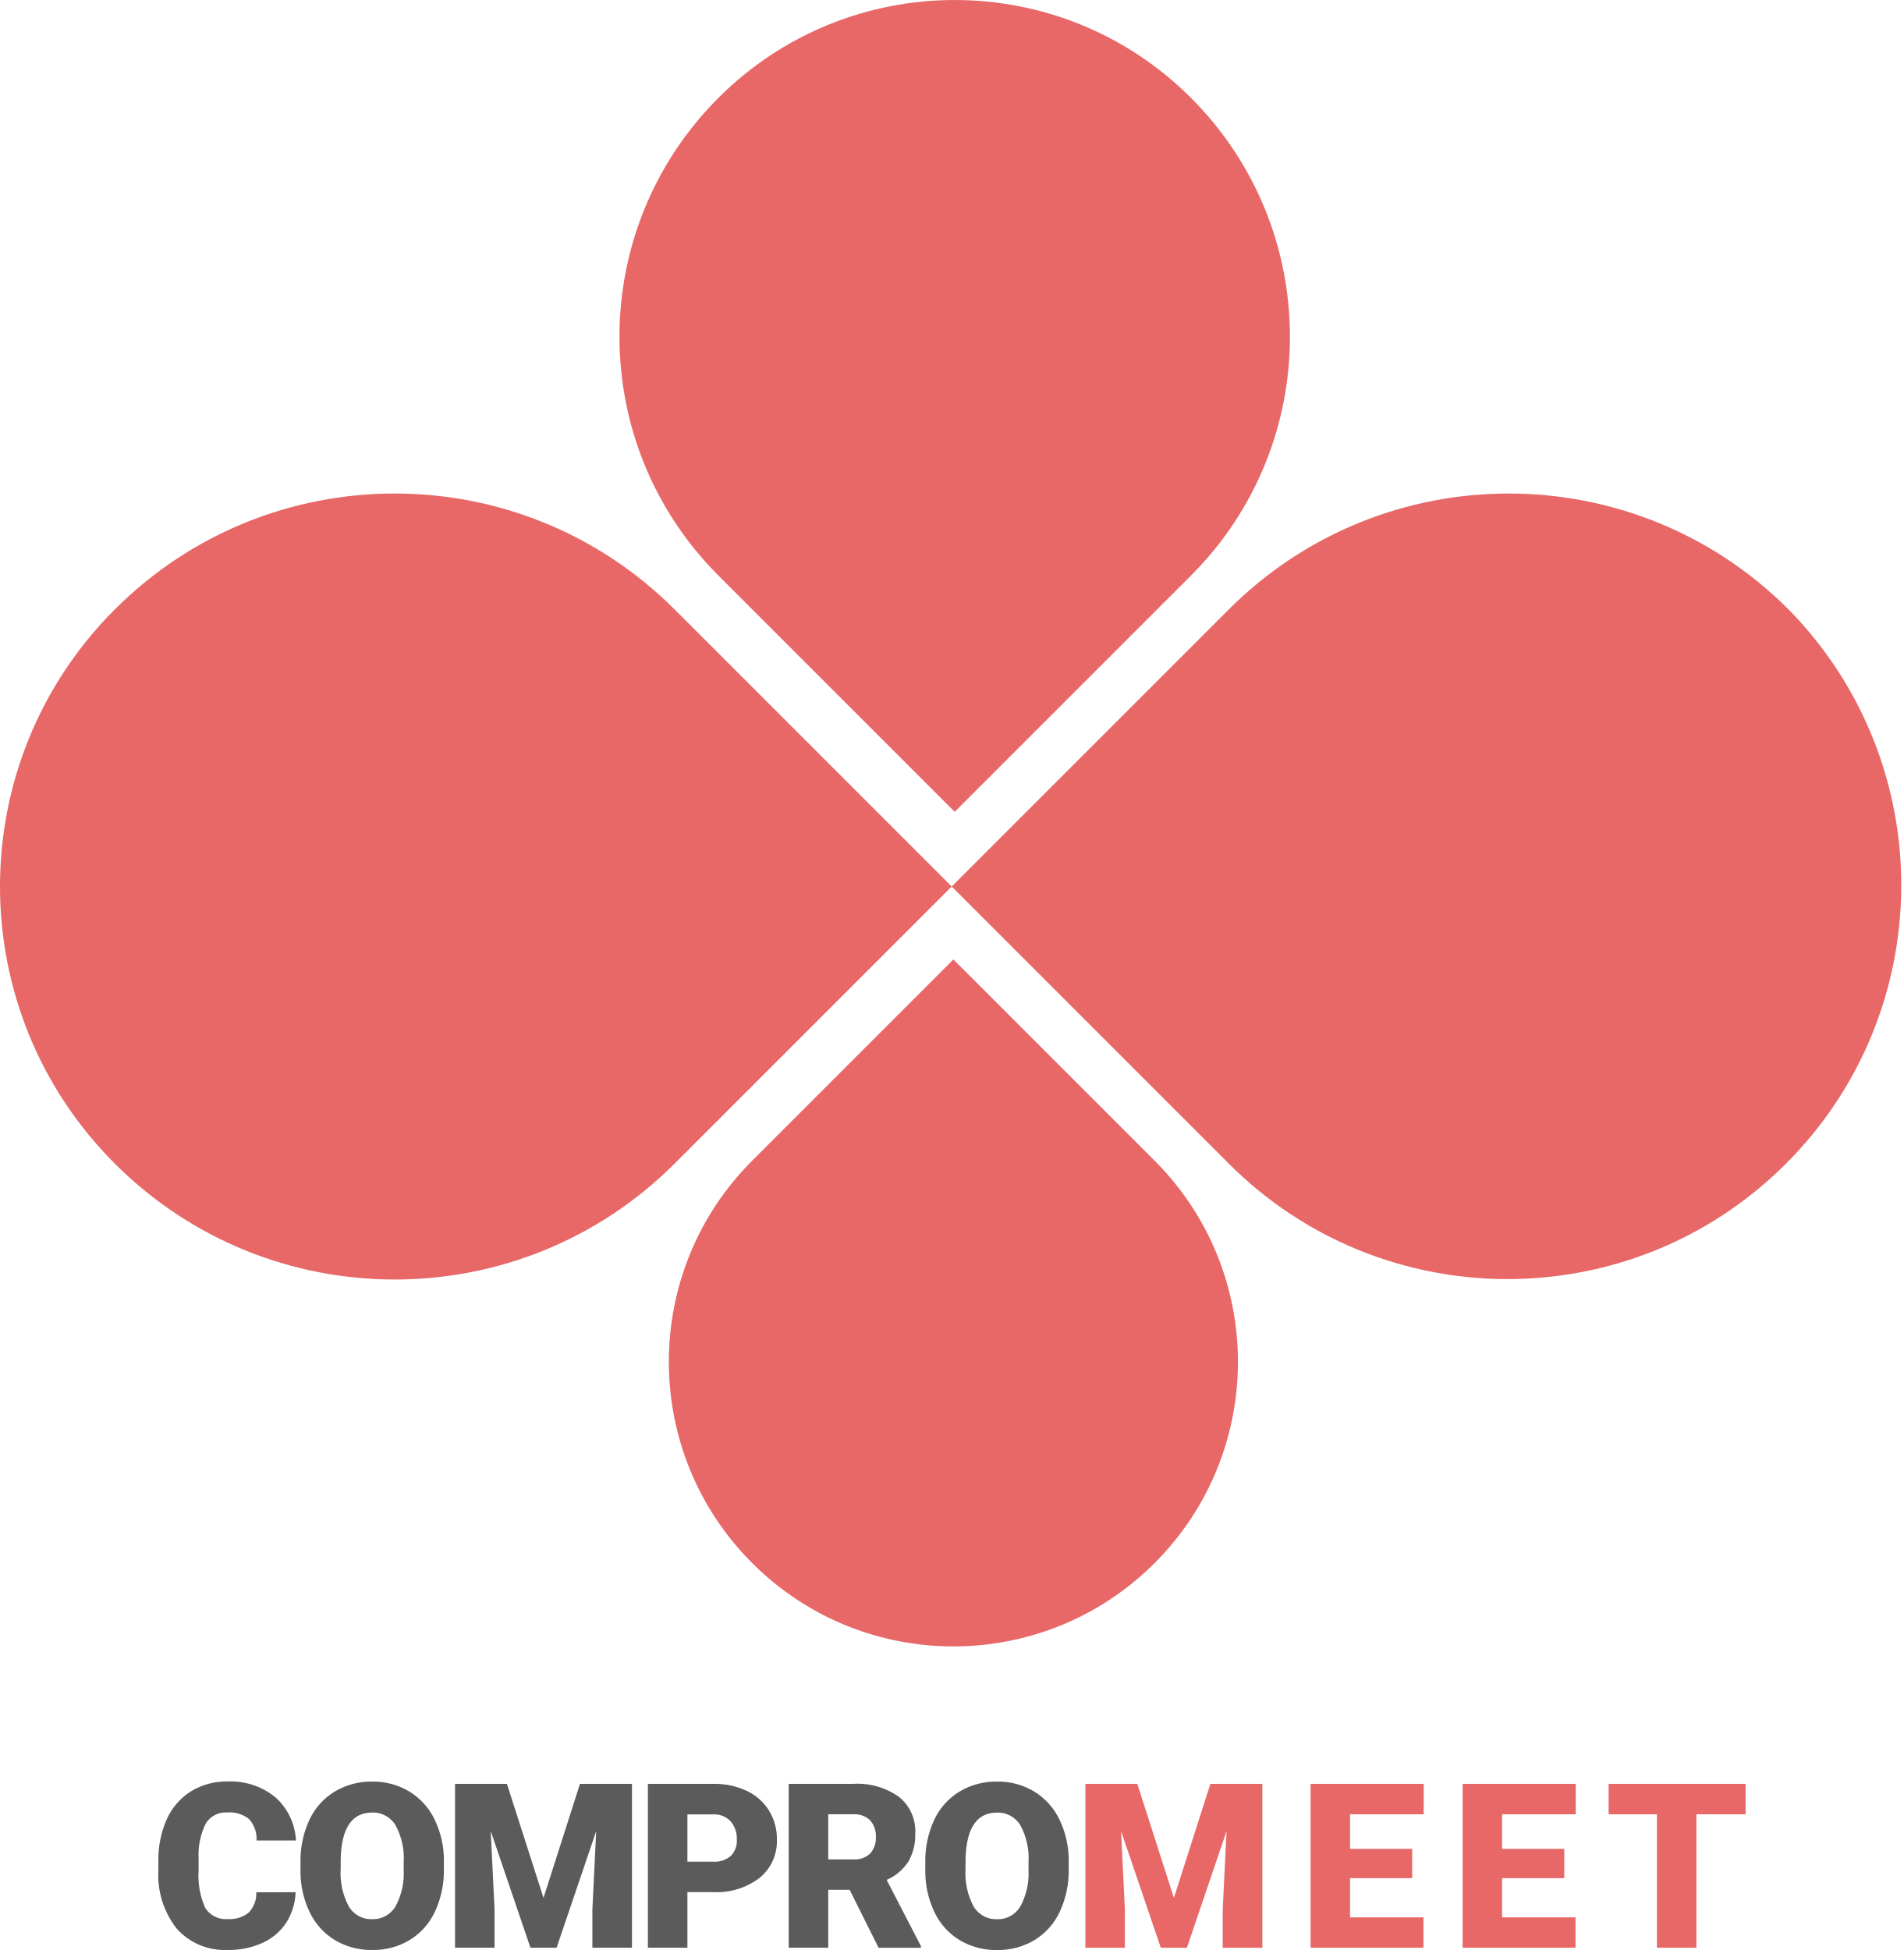
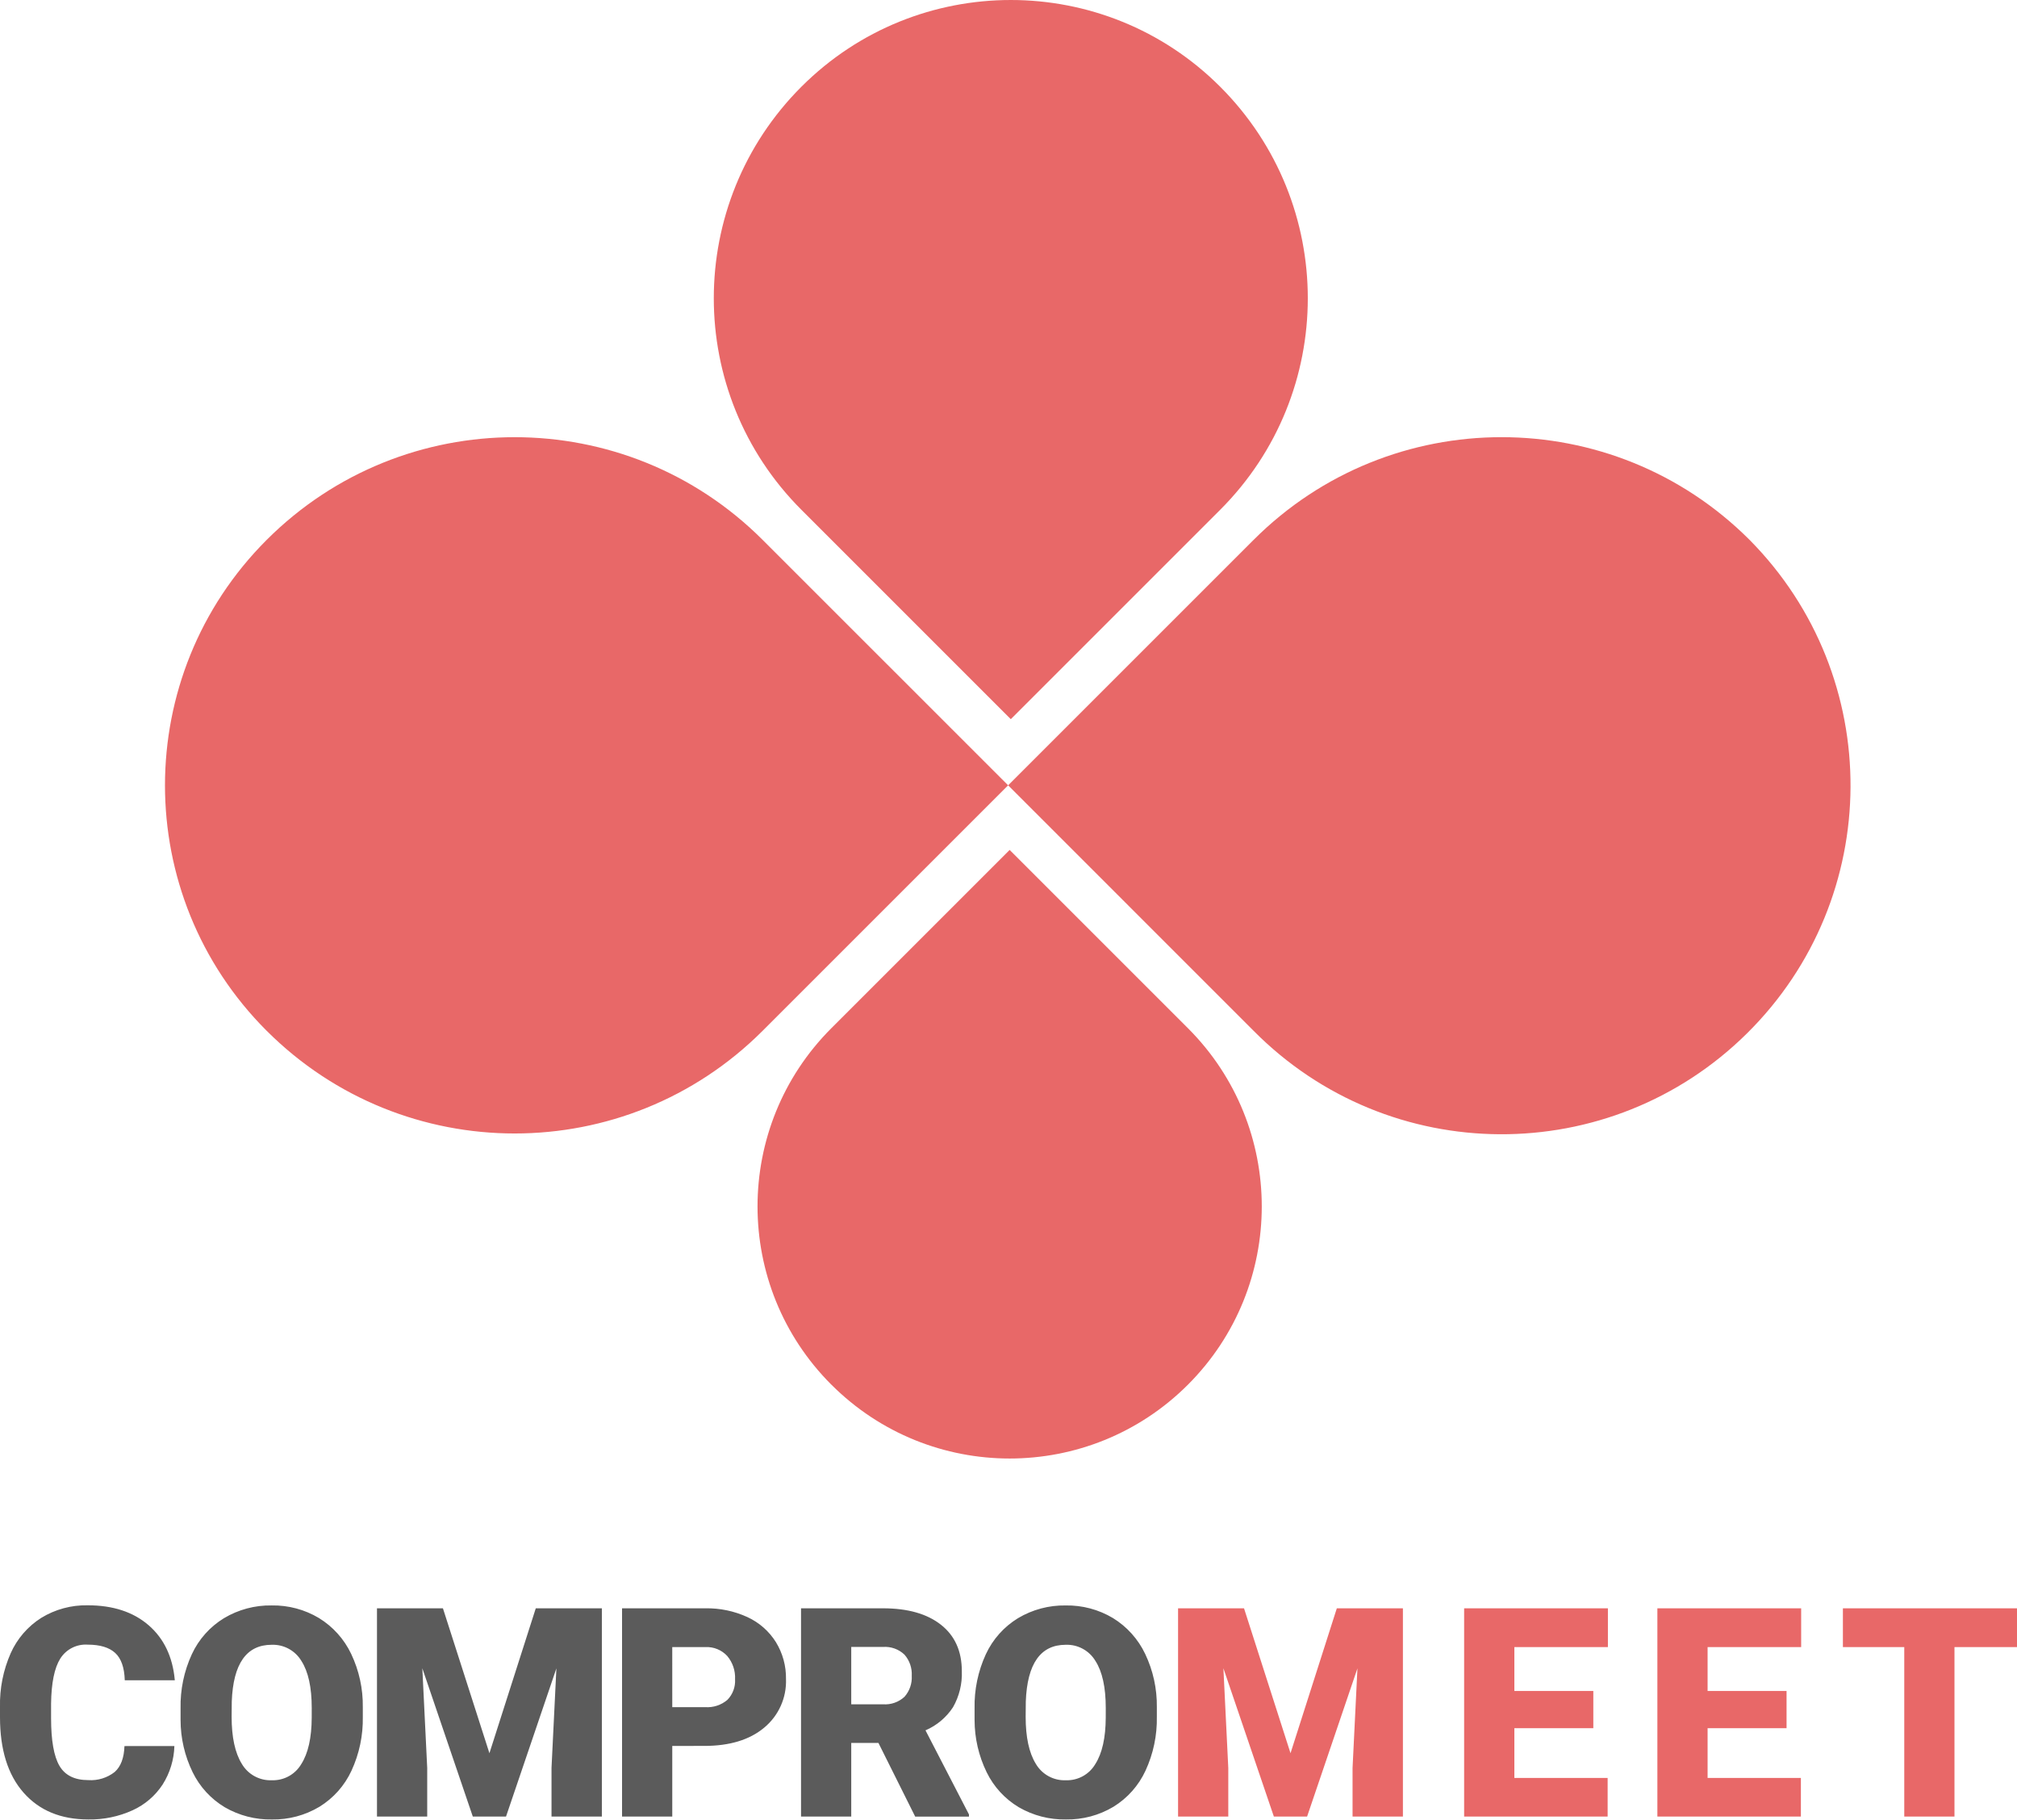
- <svg xmlns="http://www.w3.org/2000/svg" width="212.432" height="217.635" viewBox="0 0 212.432 217.635">
-   <g id="logo" transform="translate(-296.851 -487.585)">
-     <path id="Caminho_15" data-name="Caminho 15" d="M160.788,810.255a31.758,31.758,0,0,1,0-44.913l22.457-22.457L205.7,765.342a31.758,31.758,0,1,1-44.913,44.913ZM89.646,765.668a43.73,43.73,0,0,1,0-61.843,44.185,44.185,0,0,1,62.487,0l30.921,30.921-30.921,30.921a44.185,44.185,0,0,1-62.487,0Zm124.329,0-30.921-30.921,30.921-30.921a44.185,44.185,0,0,1,62.487,0,43.958,43.958,0,0,1-62.487,61.842Zm-56.962-65.636a37.691,37.691,0,0,1,0-53.3,37.3,37.3,0,0,1,52.753,0,37.691,37.691,0,0,1,0,53.3l-26.377,26.377Z" transform="translate(220.012 -148.219)" fill="#e86868" />
-     <g id="Grupo_28" data-name="Grupo 28" transform="translate(314.526 686.411)">
-       <path id="Caminho_12" data-name="Caminho 12" d="M17.472-33.793a6.681,6.681,0,0,1-1.03,3.374A6.218,6.218,0,0,1,13.8-28.152a9,9,0,0,1-3.889.8A7.184,7.184,0,0,1,4.229-29.7a9.7,9.7,0,0,1-2.073-6.634v-.9a11.073,11.073,0,0,1,.936-4.705,7.092,7.092,0,0,1,2.7-3.116,7.519,7.519,0,0,1,4.071-1.1A7.885,7.885,0,0,1,15.211-44.4a6.925,6.925,0,0,1,2.3,4.831h-4.4a3.276,3.276,0,0,0-.842-2.4A3.462,3.462,0,0,0,9.858-42.7,2.634,2.634,0,0,0,7.446-41.47a7.914,7.914,0,0,0-.8,3.933v1.294a8.757,8.757,0,0,0,.735,4.184A2.69,2.69,0,0,0,9.908-30.8a3.387,3.387,0,0,0,2.324-.716,3.04,3.04,0,0,0,.854-2.274ZM34.02-36.369a10.788,10.788,0,0,1-.993,4.737,7.336,7.336,0,0,1-2.821,3.172,7.854,7.854,0,0,1-4.165,1.112A7.965,7.965,0,0,1,21.9-28.422a7.324,7.324,0,0,1-2.821-3.072,10.477,10.477,0,0,1-1.062-4.586v-1.03A10.835,10.835,0,0,1,19-41.853a7.318,7.318,0,0,1,2.827-3.173,7.909,7.909,0,0,1,4.19-1.118,7.832,7.832,0,0,1,4.146,1.106A7.45,7.45,0,0,1,33-41.891a10.524,10.524,0,0,1,1.024,4.68Zm-4.485-.766a7.693,7.693,0,0,0-.911-4.14,2.922,2.922,0,0,0-2.607-1.413q-3.317,0-3.505,4.975L22.5-36.369a7.912,7.912,0,0,0,.892,4.134,2.917,2.917,0,0,0,2.651,1.445,2.882,2.882,0,0,0,2.576-1.42,7.7,7.7,0,0,0,.917-4.083Zm11.522-8.757,4.083,12.728,4.071-12.728h5.8V-27.6H50.594v-4.272l.427-8.745L46.6-27.6H43.683L39.248-40.628l.427,8.757V-27.6h-4.41V-45.892ZM61.2-33.806V-27.6h-4.41V-45.892h7.3a8.5,8.5,0,0,1,3.713.773,5.824,5.824,0,0,1,2.5,2.2,6,6,0,0,1,.886,3.235,5.293,5.293,0,0,1-1.916,4.278,7.95,7.95,0,0,1-5.258,1.6Zm0-3.4h2.89a2.725,2.725,0,0,0,1.954-.641,2.381,2.381,0,0,0,.672-1.809,2.943,2.943,0,0,0-.691-2.048,2.447,2.447,0,0,0-1.885-.779H61.2Zm18.106,3.141H76.918V-27.6h-4.41V-45.892h7.2A8.036,8.036,0,0,1,84.8-44.449,4.891,4.891,0,0,1,86.63-40.37a5.939,5.939,0,0,1-.773,3.163,5.484,5.484,0,0,1-2.419,2.033l3.82,7.386v.189H82.534Zm-2.387-3.392h2.789a2.5,2.5,0,0,0,1.891-.661,2.556,2.556,0,0,0,.634-1.845,2.586,2.586,0,0,0-.641-1.858,2.48,2.48,0,0,0-1.885-.674H76.918Zm26.838,1.093a10.788,10.788,0,0,1-.993,4.737,7.336,7.336,0,0,1-2.821,3.172,7.854,7.854,0,0,1-4.165,1.112,7.965,7.965,0,0,1-4.146-1.074,7.324,7.324,0,0,1-2.821-3.072A10.477,10.477,0,0,1,87.75-36.08v-1.03a10.835,10.835,0,0,1,.986-4.743,7.318,7.318,0,0,1,2.827-3.173,7.909,7.909,0,0,1,4.19-1.118A7.832,7.832,0,0,1,99.9-45.038a7.45,7.45,0,0,1,2.833,3.147,10.524,10.524,0,0,1,1.024,4.68Zm-4.485-.766a7.693,7.693,0,0,0-.911-4.14,2.922,2.922,0,0,0-2.607-1.413q-3.317,0-3.505,4.975l-.013,1.344a7.912,7.912,0,0,0,.892,4.134,2.917,2.917,0,0,0,2.651,1.445,2.882,2.882,0,0,0,2.576-1.42,7.7,7.7,0,0,0,.917-4.083Z" transform="translate(-2.156 46.156)" fill="#5b5b5b" />
-       <path id="Caminho_11" data-name="Caminho 11" d="M-84.714-45.5l4.083,12.728L-76.56-45.5h5.8v18.294h-4.423v-4.272l.427-8.745-4.423,13.017h-2.915l-4.435-13.029.427,8.757v4.272h-4.41V-45.5Zm30.68,10.529H-60.97V-30.6h8.192v3.392h-12.6V-45.5h12.627v3.4H-60.97v3.857h6.936Zm16.972,0H-44V-30.6h8.192v3.392h-12.6V-45.5h12.627v3.4H-44v3.857h6.936ZM-16.824-42.1h-5.491v14.889h-4.41V-42.1h-5.39v-3.4h15.291Z" transform="translate(193.971 45.764)" fill="#e86868" />
+ <svg xmlns="http://www.w3.org/2000/svg" width="412.949" height="372.531" viewBox="0 0 412.949 372.531">
+   <g id="logo" transform="translate(-343.851 -632.457)">
+     <path id="Caminho_15" data-name="Caminho 15" d="M213.272,919.319a51.613,51.613,0,0,1,0-72.992l36.5-36.5,36.5,36.5a51.613,51.613,0,1,1-72.992,72.992ZM97.654,846.858a71.069,71.069,0,0,1,0-100.506,71.809,71.809,0,0,1,101.553,0L249.46,796.6l-50.253,50.253a71.81,71.81,0,0,1-101.553,0Zm202.059,0L249.46,796.6l50.253-50.252a71.808,71.808,0,0,1,101.552,0A71.44,71.44,0,0,1,299.712,846.857Zm-92.573-106.67a61.255,61.255,0,0,1,0-86.626,60.623,60.623,0,0,1,85.733,0,61.254,61.254,0,0,1,0,86.626l-42.867,42.867Z" transform="translate(300.789 -3.348)" fill="#e86868" />
+     <g id="Grupo_28" data-name="Grupo 28" transform="translate(343.851 961.143)">
+       <path id="Caminho_12" data-name="Caminho 12" d="M37.859-17.336a15.574,15.574,0,0,1-2.4,7.864,14.5,14.5,0,0,1-6.165,5.287,20.984,20.984,0,0,1-9.065,1.874q-8.406,0-13.239-5.477T2.156-23.252v-2.109A25.813,25.813,0,0,1,4.338-36.33a16.533,16.533,0,0,1,6.282-7.264,17.528,17.528,0,0,1,9.49-2.563q7.762,0,12.477,4.086t5.36,11.262H27.7q-.117-3.9-1.962-5.594T20.11-38.1a6.141,6.141,0,0,0-5.623,2.87q-1.787,2.87-1.874,9.167v3.017q0,6.824,1.713,9.753t5.9,2.929a7.894,7.894,0,0,0,5.418-1.669q1.874-1.669,1.992-5.3Zm38.576-6A25.148,25.148,0,0,1,74.121-12.3a17.1,17.1,0,0,1-6.575,7.4,18.309,18.309,0,0,1-9.709,2.592,18.568,18.568,0,0,1-9.665-2.5A17.072,17.072,0,0,1,41.6-11.976a24.424,24.424,0,0,1-2.475-10.69v-2.4a25.259,25.259,0,0,1,2.3-11.057,17.059,17.059,0,0,1,6.59-7.4,18.437,18.437,0,0,1,9.768-2.607,18.257,18.257,0,0,1,9.665,2.577,17.366,17.366,0,0,1,6.6,7.337A24.533,24.533,0,0,1,76.435-25.3ZM65.979-25.127q0-6.356-2.123-9.651a6.811,6.811,0,0,0-6.077-3.295q-7.732,0-8.172,11.6l-.029,3.134q0,6.268,2.08,9.636a6.8,6.8,0,0,0,6.18,3.368,6.719,6.719,0,0,0,6-3.31q2.109-3.31,2.138-9.519Zm26.86-20.414,9.519,29.67,9.49-29.67h13.531V-2.9h-10.31v-9.958l1-20.385L105.755-2.9h-6.8L88.621-33.269l1,20.414V-2.9H79.337V-45.541Zm46.952,28.176V-2.9h-10.28V-45.541h17.017a19.82,19.82,0,0,1,8.655,1.8,13.575,13.575,0,0,1,5.828,5.126,14,14,0,0,1,2.065,7.542,12.339,12.339,0,0,1-4.467,9.973q-4.467,3.734-12.257,3.734Zm0-7.937h6.736a6.353,6.353,0,0,0,4.554-1.494,5.55,5.55,0,0,0,1.567-4.218,6.86,6.86,0,0,0-1.611-4.774,5.7,5.7,0,0,0-4.393-1.816h-6.854ZM182-17.98h-5.565V-2.9h-10.28V-45.541h16.782q7.586,0,11.862,3.365t4.276,9.509a13.846,13.846,0,0,1-1.8,7.373,12.785,12.785,0,0,1-5.638,4.74l8.9,17.219v.44H189.526Zm-5.565-7.908h6.5a5.836,5.836,0,0,0,4.408-1.542,5.959,5.959,0,0,0,1.479-4.3,6.029,6.029,0,0,0-1.494-4.331,5.782,5.782,0,0,0-4.393-1.571h-6.5ZM239-23.34A25.147,25.147,0,0,1,236.683-12.3a17.1,17.1,0,0,1-6.575,7.4A18.309,18.309,0,0,1,220.4-2.311a18.568,18.568,0,0,1-9.665-2.5,17.072,17.072,0,0,1-6.575-7.161,24.423,24.423,0,0,1-2.475-10.69v-2.4a25.259,25.259,0,0,1,2.3-11.057,17.059,17.059,0,0,1,6.59-7.4,18.437,18.437,0,0,1,9.768-2.607,18.257,18.257,0,0,1,9.665,2.577,17.366,17.366,0,0,1,6.6,7.337A24.533,24.533,0,0,1,239-25.3Zm-10.456-1.787q0-6.356-2.123-9.651a6.811,6.811,0,0,0-6.077-3.295q-7.732,0-8.172,11.6l-.029,3.134q0,6.268,2.079,9.636a6.8,6.8,0,0,0,6.18,3.368,6.719,6.719,0,0,0,6-3.31q2.109-3.31,2.138-9.519Z" transform="translate(-2.156 46.156)" fill="#5b5b5b" />
+       <path id="Caminho_11" data-name="Caminho 11" d="M-77-45.5l9.519,29.67L-58-45.5h13.531V-2.856h-10.31v-9.958l1-20.385L-64.088-2.856h-6.8L-81.222-33.228l1,20.414v9.958h-10.28V-45.5ZM-5.487-20.956H-21.654v10.192h19.1v7.908H-31.935V-45.5H-2.5v7.937H-21.654v8.992H-5.487Zm39.563,0H17.909v10.192h19.1v7.908H7.629V-45.5H37.064v7.937H17.909v8.992H34.077ZM81.255-37.563h-12.8V-2.856H58.175V-37.563H45.611V-45.5H81.255Z" transform="translate(331.694 46.115)" fill="#e86868" />
    </g>
  </g>
</svg>
